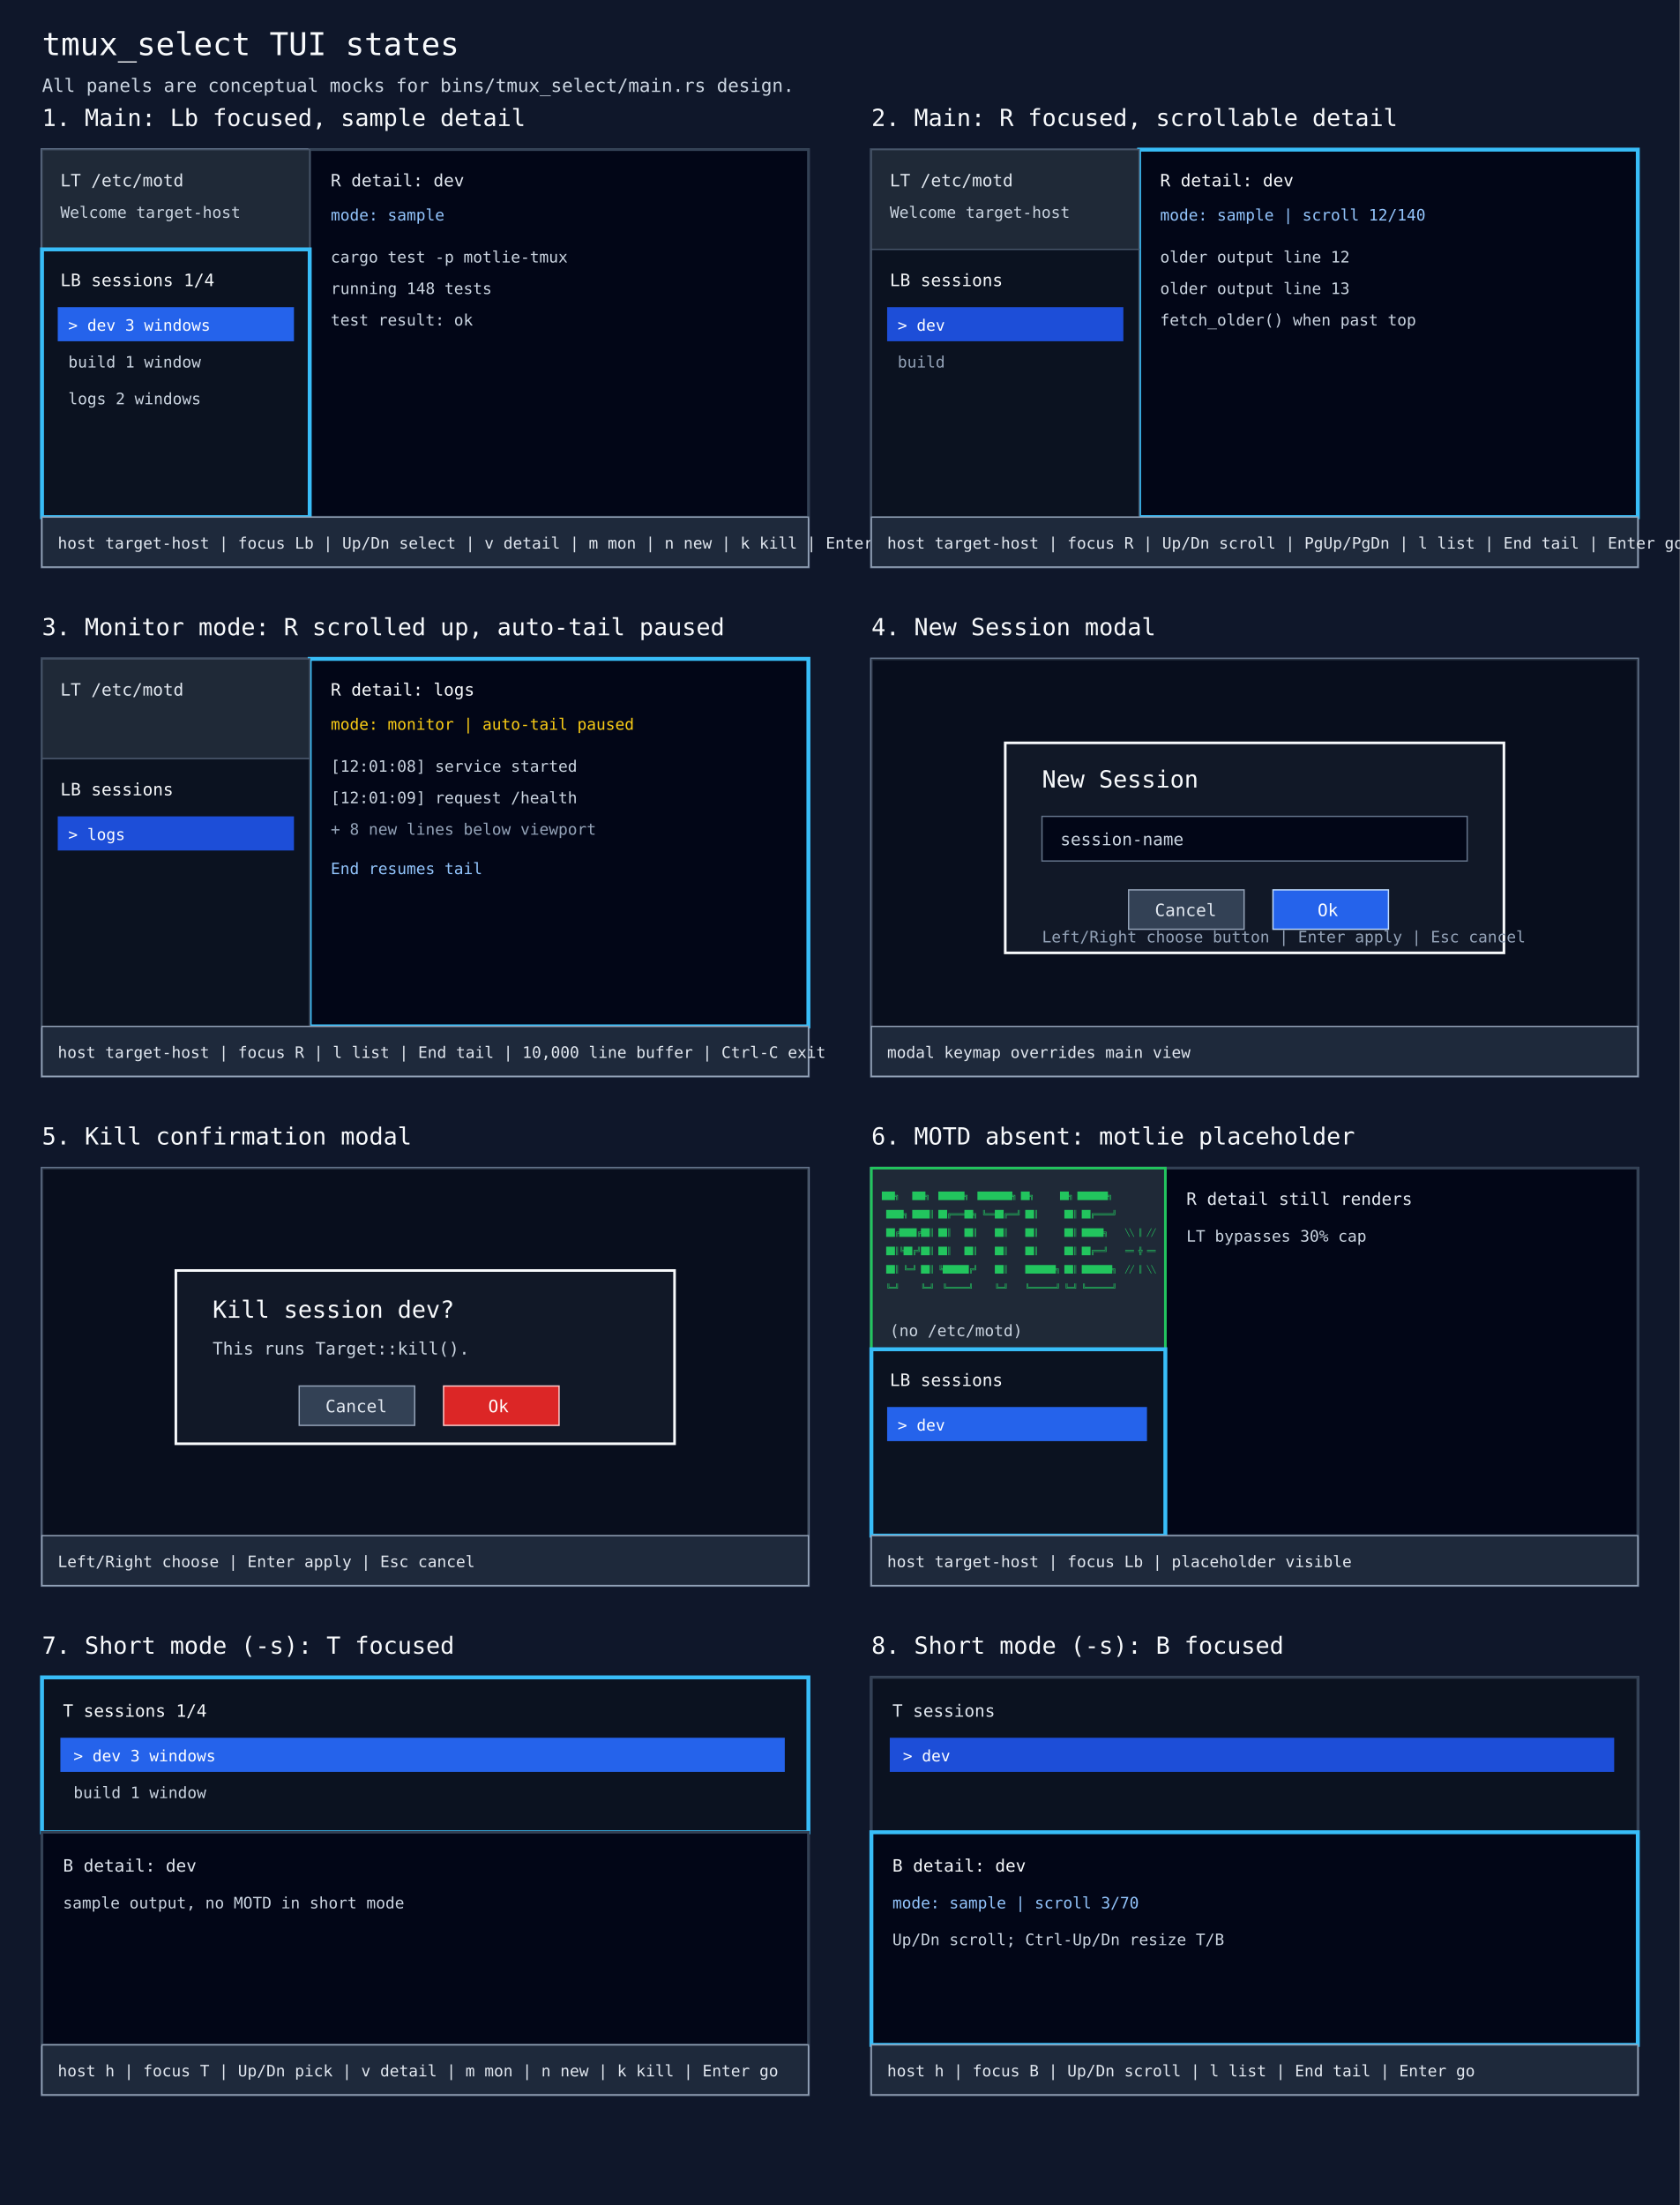
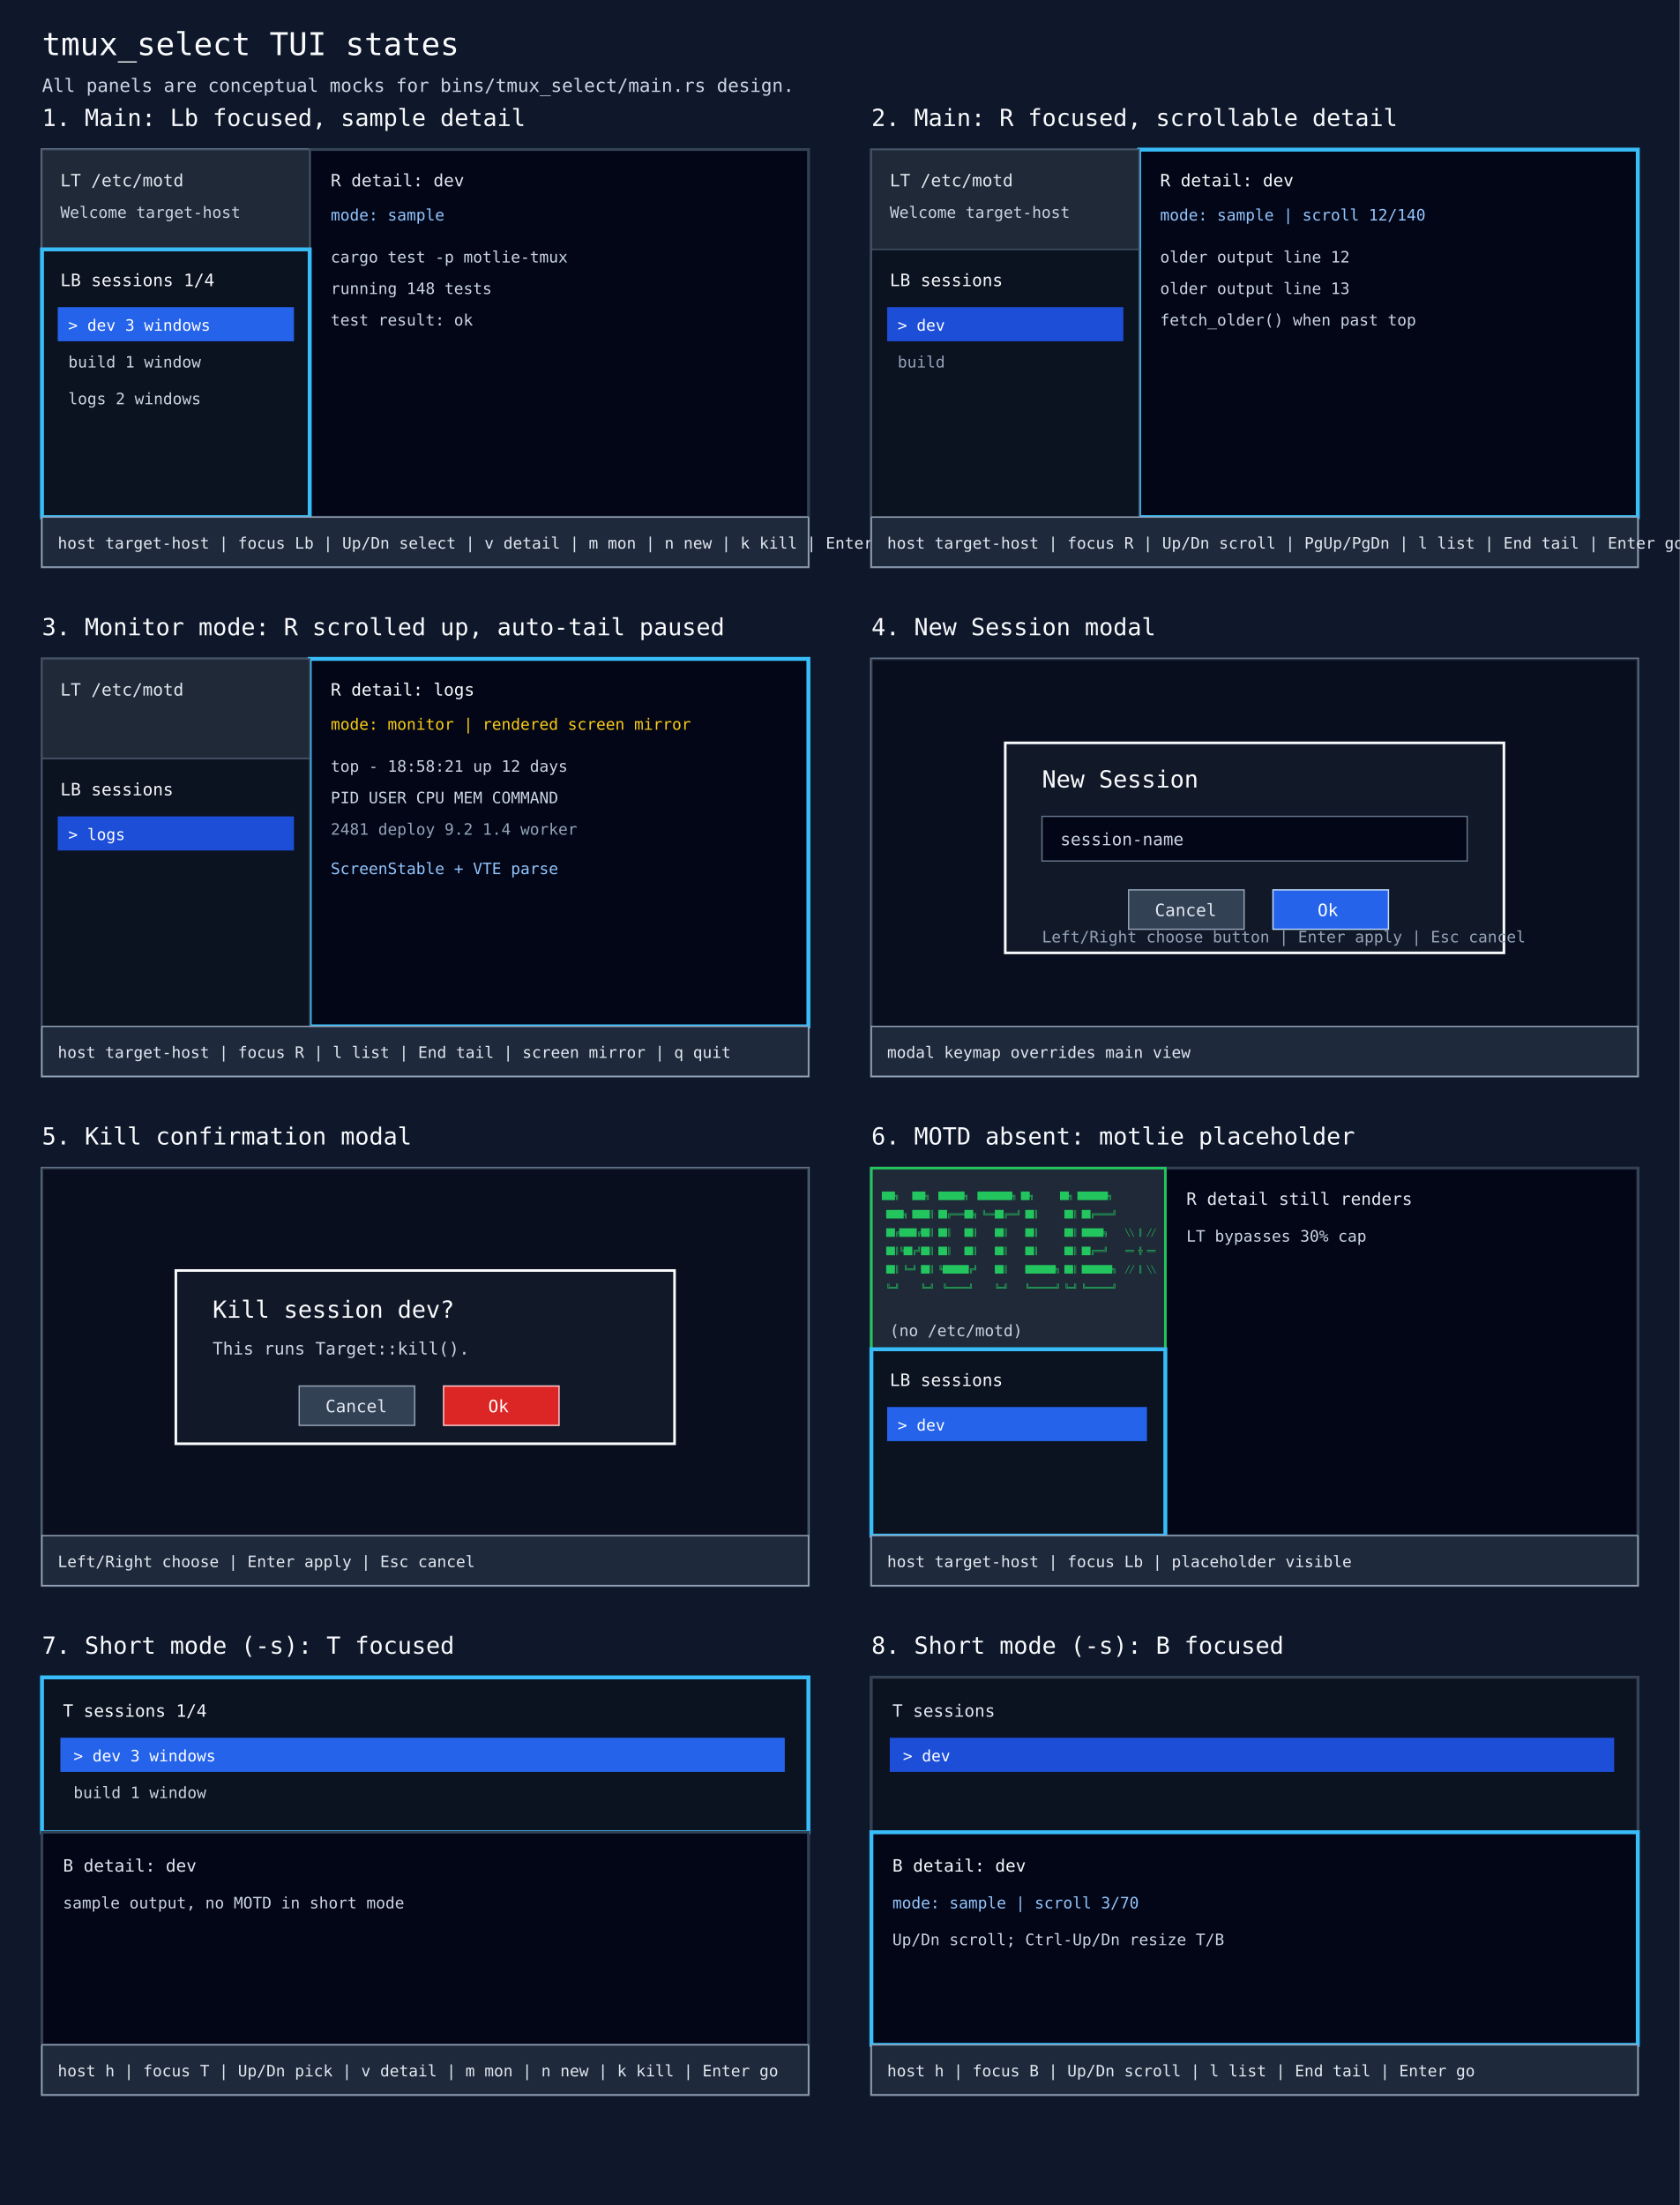
<svg xmlns="http://www.w3.org/2000/svg" width="1280" height="1680" viewBox="0 0 1280 1680" role="img" aria-label="tmux_select TUI design mock with eight selector states">
  <rect x="0" y="0" width="1280" height="1680" fill="#0f172a" />
  <text x="32" y="42" fill="#f8fafc" font-family="monospace" font-size="24">tmux_select TUI states</text>
  <text x="32" y="70" fill="#cbd5e1" font-family="monospace" font-size="14">All panels are conceptual mocks for bins/tmux_select/main.rs design.</text>
  <g transform="translate(32 96)">
    <text x="0" y="0" fill="#f8fafc" font-family="monospace" font-size="18">1. Main: Lb focused, sample detail</text>
    <rect x="0" y="18" width="584" height="318" fill="#020617" stroke="#64748b" stroke-width="2" />
    <rect x="0" y="18" width="204" height="280" fill="#111827" stroke="#64748b" stroke-width="2" />
    <rect x="204" y="18" width="380" height="280" fill="#020617" stroke="#334155" stroke-width="2" />
    <rect x="0" y="18" width="204" height="76" fill="#1f2937" stroke="#475569" stroke-width="1" />
    <rect x="0" y="94" width="204" height="204" fill="#0b1220" stroke="#38bdf8" stroke-width="3" />
    <text x="14" y="46" fill="#e2e8f0" font-family="monospace" font-size="13">LT /etc/motd</text>
    <text x="14" y="70" fill="#cbd5e1" font-family="monospace" font-size="12">Welcome target-host</text>
    <text x="14" y="122" fill="#f8fafc" font-family="monospace" font-size="13">LB sessions 1/4</text>
    <rect x="12" y="138" width="180" height="26" fill="#2563eb" />
    <text x="20" y="156" fill="#ffffff" font-family="monospace" font-size="12">&gt; dev      3 windows</text>
    <text x="20" y="184" fill="#cbd5e1" font-family="monospace" font-size="12">  build    1 window</text>
    <text x="20" y="212" fill="#cbd5e1" font-family="monospace" font-size="12">  logs     2 windows</text>
    <text x="220" y="46" fill="#e2e8f0" font-family="monospace" font-size="13">R detail: dev</text>
    <text x="220" y="72" fill="#93c5fd" font-family="monospace" font-size="12">mode: sample</text>
    <text x="220" y="104" fill="#cbd5e1" font-family="monospace" font-size="12">cargo test -p motlie-tmux</text>
    <text x="220" y="128" fill="#cbd5e1" font-family="monospace" font-size="12">running 148 tests</text>
    <text x="220" y="152" fill="#cbd5e1" font-family="monospace" font-size="12">test result: ok</text>
    <rect x="0" y="298" width="584" height="38" fill="#1e293b" stroke="#94a3b8" stroke-width="1" />
    <text x="12" y="322" fill="#e2e8f0" font-family="monospace" font-size="12">host target-host | focus Lb | Up/Dn select | v detail | m mon | n new | k kill | Enter go</text>
  </g>
  <g transform="translate(664 96)">
    <text x="0" y="0" fill="#f8fafc" font-family="monospace" font-size="18">2. Main: R focused, scrollable detail</text>
    <rect x="0" y="18" width="584" height="318" fill="#020617" stroke="#64748b" stroke-width="2" />
    <rect x="0" y="18" width="204" height="280" fill="#111827" stroke="#334155" stroke-width="2" />
    <rect x="204" y="18" width="380" height="280" fill="#020617" stroke="#38bdf8" stroke-width="3" />
    <rect x="0" y="18" width="204" height="76" fill="#1f2937" stroke="#475569" stroke-width="1" />
    <rect x="0" y="94" width="204" height="204" fill="#0b1220" stroke="#475569" stroke-width="1" />
    <text x="14" y="46" fill="#e2e8f0" font-family="monospace" font-size="13">LT /etc/motd</text>
    <text x="14" y="70" fill="#cbd5e1" font-family="monospace" font-size="12">Welcome target-host</text>
    <text x="14" y="122" fill="#f8fafc" font-family="monospace" font-size="13">LB sessions</text>
    <rect x="12" y="138" width="180" height="26" fill="#1d4ed8" />
    <text x="20" y="156" fill="#ffffff" font-family="monospace" font-size="12">&gt; dev</text>
    <text x="20" y="184" fill="#94a3b8" font-family="monospace" font-size="12">  build</text>
    <text x="220" y="46" fill="#f8fafc" font-family="monospace" font-size="13">R detail: dev</text>
    <text x="220" y="72" fill="#93c5fd" font-family="monospace" font-size="12">mode: sample | scroll 12/140</text>
    <text x="220" y="104" fill="#cbd5e1" font-family="monospace" font-size="12">older output line 12</text>
    <text x="220" y="128" fill="#cbd5e1" font-family="monospace" font-size="12">older output line 13</text>
    <text x="220" y="152" fill="#cbd5e1" font-family="monospace" font-size="12">fetch_older() when past top</text>
    <rect x="0" y="298" width="584" height="38" fill="#1e293b" stroke="#94a3b8" stroke-width="1" />
    <text x="12" y="322" fill="#e2e8f0" font-family="monospace" font-size="12">host target-host | focus R | Up/Dn scroll | PgUp/PgDn | l list | End tail | Enter go</text>
  </g>
  <g transform="translate(32 484)">
    <text x="0" y="0" fill="#f8fafc" font-family="monospace" font-size="18">3. Monitor mode: R scrolled up, auto-tail paused</text>
    <rect x="0" y="18" width="584" height="318" fill="#020617" stroke="#64748b" stroke-width="2" />
    <rect x="0" y="18" width="204" height="280" fill="#111827" stroke="#334155" stroke-width="2" />
    <rect x="204" y="18" width="380" height="280" fill="#020617" stroke="#38bdf8" stroke-width="3" />
    <rect x="0" y="18" width="204" height="76" fill="#1f2937" stroke="#475569" stroke-width="1" />
    <rect x="0" y="94" width="204" height="204" fill="#0b1220" stroke="#475569" stroke-width="1" />
    <text x="14" y="46" fill="#e2e8f0" font-family="monospace" font-size="13">LT /etc/motd</text>
    <text x="14" y="122" fill="#f8fafc" font-family="monospace" font-size="13">LB sessions</text>
    <rect x="12" y="138" width="180" height="26" fill="#1d4ed8" />
    <text x="20" y="156" fill="#ffffff" font-family="monospace" font-size="12">&gt; logs</text>
    <text x="220" y="46" fill="#f8fafc" font-family="monospace" font-size="13">R detail: logs</text>
-     <text x="220" y="72" fill="#facc15" font-family="monospace" font-size="12">mode: monitor | auto-tail paused</text>
-     <text x="220" y="104" fill="#cbd5e1" font-family="monospace" font-size="12">[12:01:08] service started</text>
-     <text x="220" y="128" fill="#cbd5e1" font-family="monospace" font-size="12">[12:01:09] request /health</text>
-     <text x="220" y="152" fill="#94a3b8" font-family="monospace" font-size="12">+ 8 new lines below viewport</text>
-     <text x="220" y="182" fill="#93c5fd" font-family="monospace" font-size="12">End resumes tail</text>
+     <text x="220" y="72" fill="#facc15" font-family="monospace" font-size="12">mode: monitor | rendered screen mirror</text>
+     <text x="220" y="104" fill="#cbd5e1" font-family="monospace" font-size="12">top - 18:58:21 up 12 days</text>
+     <text x="220" y="128" fill="#cbd5e1" font-family="monospace" font-size="12">PID USER      CPU  MEM COMMAND</text>
+     <text x="220" y="152" fill="#94a3b8" font-family="monospace" font-size="12">2481 deploy   9.2  1.4 worker</text>
+     <text x="220" y="182" fill="#93c5fd" font-family="monospace" font-size="12">ScreenStable + VTE parse</text>
    <rect x="0" y="298" width="584" height="38" fill="#1e293b" stroke="#94a3b8" stroke-width="1" />
-     <text x="12" y="322" fill="#e2e8f0" font-family="monospace" font-size="12">host target-host | focus R | l list | End tail | 10,000 line buffer | Ctrl-C exit</text>
+     <text x="12" y="322" fill="#e2e8f0" font-family="monospace" font-size="12">host target-host | focus R | l list | End tail | screen mirror | q quit</text>
  </g>
  <g transform="translate(664 484)">
    <text x="0" y="0" fill="#f8fafc" font-family="monospace" font-size="18">4. New Session modal</text>
    <rect x="0" y="18" width="584" height="318" fill="#020617" stroke="#64748b" stroke-width="2" />
    <rect x="0" y="18" width="584" height="280" fill="#0b1220" opacity="0.65" />
    <rect x="102" y="82" width="380" height="160" fill="#111827" stroke="#f8fafc" stroke-width="2" />
    <text x="130" y="116" fill="#f8fafc" font-family="monospace" font-size="18">New Session</text>
    <rect x="130" y="138" width="324" height="34" fill="#020617" stroke="#64748b" stroke-width="1" />
    <text x="144" y="160" fill="#cbd5e1" font-family="monospace" font-size="13">session-name</text>
    <rect x="196" y="194" width="88" height="30" fill="#334155" stroke="#94a3b8" />
    <text x="216" y="214" fill="#e2e8f0" font-family="monospace" font-size="13">Cancel</text>
    <rect x="306" y="194" width="88" height="30" fill="#2563eb" stroke="#bfdbfe" />
    <text x="340" y="214" fill="#ffffff" font-family="monospace" font-size="13">Ok</text>
    <text x="130" y="234" fill="#94a3b8" font-family="monospace" font-size="12">Left/Right choose button | Enter apply | Esc cancel</text>
    <rect x="0" y="298" width="584" height="38" fill="#1e293b" stroke="#94a3b8" stroke-width="1" />
    <text x="12" y="322" fill="#e2e8f0" font-family="monospace" font-size="12">modal keymap overrides main view</text>
  </g>
  <g transform="translate(32 872)">
    <text x="0" y="0" fill="#f8fafc" font-family="monospace" font-size="18">5. Kill confirmation modal</text>
    <rect x="0" y="18" width="584" height="318" fill="#020617" stroke="#64748b" stroke-width="2" />
    <rect x="0" y="18" width="584" height="280" fill="#0b1220" opacity="0.65" />
    <rect x="102" y="96" width="380" height="132" fill="#111827" stroke="#f8fafc" stroke-width="2" />
    <text x="130" y="132" fill="#f8fafc" font-family="monospace" font-size="18">Kill session dev?</text>
    <text x="130" y="160" fill="#cbd5e1" font-family="monospace" font-size="13">This runs Target::kill().</text>
    <rect x="196" y="184" width="88" height="30" fill="#334155" stroke="#94a3b8" />
    <text x="216" y="204" fill="#e2e8f0" font-family="monospace" font-size="13">Cancel</text>
    <rect x="306" y="184" width="88" height="30" fill="#dc2626" stroke="#fecaca" />
    <text x="340" y="204" fill="#ffffff" font-family="monospace" font-size="13">Ok</text>
    <rect x="0" y="298" width="584" height="38" fill="#1e293b" stroke="#94a3b8" stroke-width="1" />
    <text x="12" y="322" fill="#e2e8f0" font-family="monospace" font-size="12">Left/Right choose | Enter apply | Esc cancel</text>
  </g>
  <g transform="translate(664 872)">
    <text x="0" y="0" fill="#f8fafc" font-family="monospace" font-size="18">6. MOTD absent: motlie placeholder</text>
    <rect x="0" y="18" width="584" height="318" fill="#020617" stroke="#64748b" stroke-width="2" />
    <rect x="0" y="18" width="224" height="280" fill="#111827" stroke="#64748b" stroke-width="2" />
    <rect x="224" y="18" width="360" height="280" fill="#020617" stroke="#334155" stroke-width="2" />
    <rect x="0" y="18" width="224" height="138" fill="#1f2937" stroke="#22c55e" stroke-width="2" />
    <rect x="0" y="156" width="224" height="142" fill="#0b1220" stroke="#38bdf8" stroke-width="3" />
    <text x="8" y="41" fill="#22c55e" font-family="monospace" font-size="5.5" font-weight="700" xml:space="preserve">███╗   ███╗  ██████╗  ████████╗ ██╗      ██╗ ███████╗</text>
    <text x="8" y="55" fill="#22c55e" font-family="monospace" font-size="5.5" font-weight="700" xml:space="preserve"> ████╗ ████║ ██╔═══██╗ ╚══██╔══╝ ██║      ██║ ██╔════╝</text>
    <text x="8" y="69" fill="#22c55e" font-family="monospace" font-size="5.5" font-weight="700" xml:space="preserve"> ██╔████╔██║ ██║   ██║    ██║    ██║      ██║ █████╗    ╲╲ ║ ╱╱</text>
    <text x="8" y="83" fill="#22c55e" font-family="monospace" font-size="5.5" font-weight="700" xml:space="preserve"> ██║╚██╔╝██║ ██║   ██║    ██║    ██║      ██║ ██╔══╝    ══ ╬ ══</text>
    <text x="8" y="97" fill="#22c55e" font-family="monospace" font-size="5.5" font-weight="700" xml:space="preserve"> ██║ ╚═╝ ██║ ╚██████╔╝    ██║    ███████╗ ██║ ███████╗  ╱╱ ║ ╲╲</text>
    <text x="8" y="111" fill="#22c55e" font-family="monospace" font-size="5.5" font-weight="700" xml:space="preserve"> ╚═╝     ╚═╝  ╚═════╝     ╚═╝    ╚══════╝ ╚═╝ ╚══════╝</text>
    <text x="14" y="146" fill="#cbd5e1" font-family="monospace" font-size="12">(no /etc/motd)</text>
    <text x="14" y="184" fill="#f8fafc" font-family="monospace" font-size="13">LB sessions</text>
    <rect x="12" y="200" width="198" height="26" fill="#2563eb" />
    <text x="20" y="218" fill="#ffffff" font-family="monospace" font-size="12">&gt; dev</text>
    <text x="240" y="46" fill="#e2e8f0" font-family="monospace" font-size="13">R detail still renders</text>
    <text x="240" y="74" fill="#cbd5e1" font-family="monospace" font-size="12">LT bypasses 30% cap</text>
    <rect x="0" y="298" width="584" height="38" fill="#1e293b" stroke="#94a3b8" stroke-width="1" />
    <text x="12" y="322" fill="#e2e8f0" font-family="monospace" font-size="12">host target-host | focus Lb | placeholder visible</text>
  </g>
  <g transform="translate(32 1260)">
    <text x="0" y="0" fill="#f8fafc" font-family="monospace" font-size="18">7. Short mode (-s): T focused</text>
    <rect x="0" y="18" width="584" height="318" fill="#020617" stroke="#64748b" stroke-width="2" />
    <rect x="0" y="18" width="584" height="118" fill="#0b1220" stroke="#38bdf8" stroke-width="3" />
    <rect x="0" y="136" width="584" height="162" fill="#020617" stroke="#334155" stroke-width="2" />
    <text x="16" y="48" fill="#f8fafc" font-family="monospace" font-size="13">T sessions 1/4</text>
    <rect x="14" y="64" width="552" height="26" fill="#2563eb" />
    <text x="24" y="82" fill="#ffffff" font-family="monospace" font-size="12">&gt; dev      3 windows</text>
    <text x="24" y="110" fill="#cbd5e1" font-family="monospace" font-size="12">  build    1 window</text>
    <text x="16" y="166" fill="#e2e8f0" font-family="monospace" font-size="13">B detail: dev</text>
    <text x="16" y="194" fill="#cbd5e1" font-family="monospace" font-size="12">sample output, no MOTD in short mode</text>
    <rect x="0" y="298" width="584" height="38" fill="#1e293b" stroke="#94a3b8" stroke-width="1" />
    <text x="12" y="322" fill="#e2e8f0" font-family="monospace" font-size="12">host h | focus T | Up/Dn pick | v detail | m mon | n new | k kill | Enter go</text>
  </g>
  <g transform="translate(664 1260)">
    <text x="0" y="0" fill="#f8fafc" font-family="monospace" font-size="18">8. Short mode (-s): B focused</text>
    <rect x="0" y="18" width="584" height="318" fill="#020617" stroke="#64748b" stroke-width="2" />
    <rect x="0" y="18" width="584" height="118" fill="#0b1220" stroke="#334155" stroke-width="2" />
    <rect x="0" y="136" width="584" height="162" fill="#020617" stroke="#38bdf8" stroke-width="3" />
    <text x="16" y="48" fill="#e2e8f0" font-family="monospace" font-size="13">T sessions</text>
    <rect x="14" y="64" width="552" height="26" fill="#1d4ed8" />
    <text x="24" y="82" fill="#ffffff" font-family="monospace" font-size="12">&gt; dev</text>
    <text x="16" y="166" fill="#f8fafc" font-family="monospace" font-size="13">B detail: dev</text>
    <text x="16" y="194" fill="#93c5fd" font-family="monospace" font-size="12">mode: sample | scroll 3/70</text>
    <text x="16" y="222" fill="#cbd5e1" font-family="monospace" font-size="12">Up/Dn scroll; Ctrl-Up/Dn resize T/B</text>
    <rect x="0" y="298" width="584" height="38" fill="#1e293b" stroke="#94a3b8" stroke-width="1" />
    <text x="12" y="322" fill="#e2e8f0" font-family="monospace" font-size="12">host h | focus B | Up/Dn scroll | l list | End tail | Enter go</text>
  </g>
</svg>
